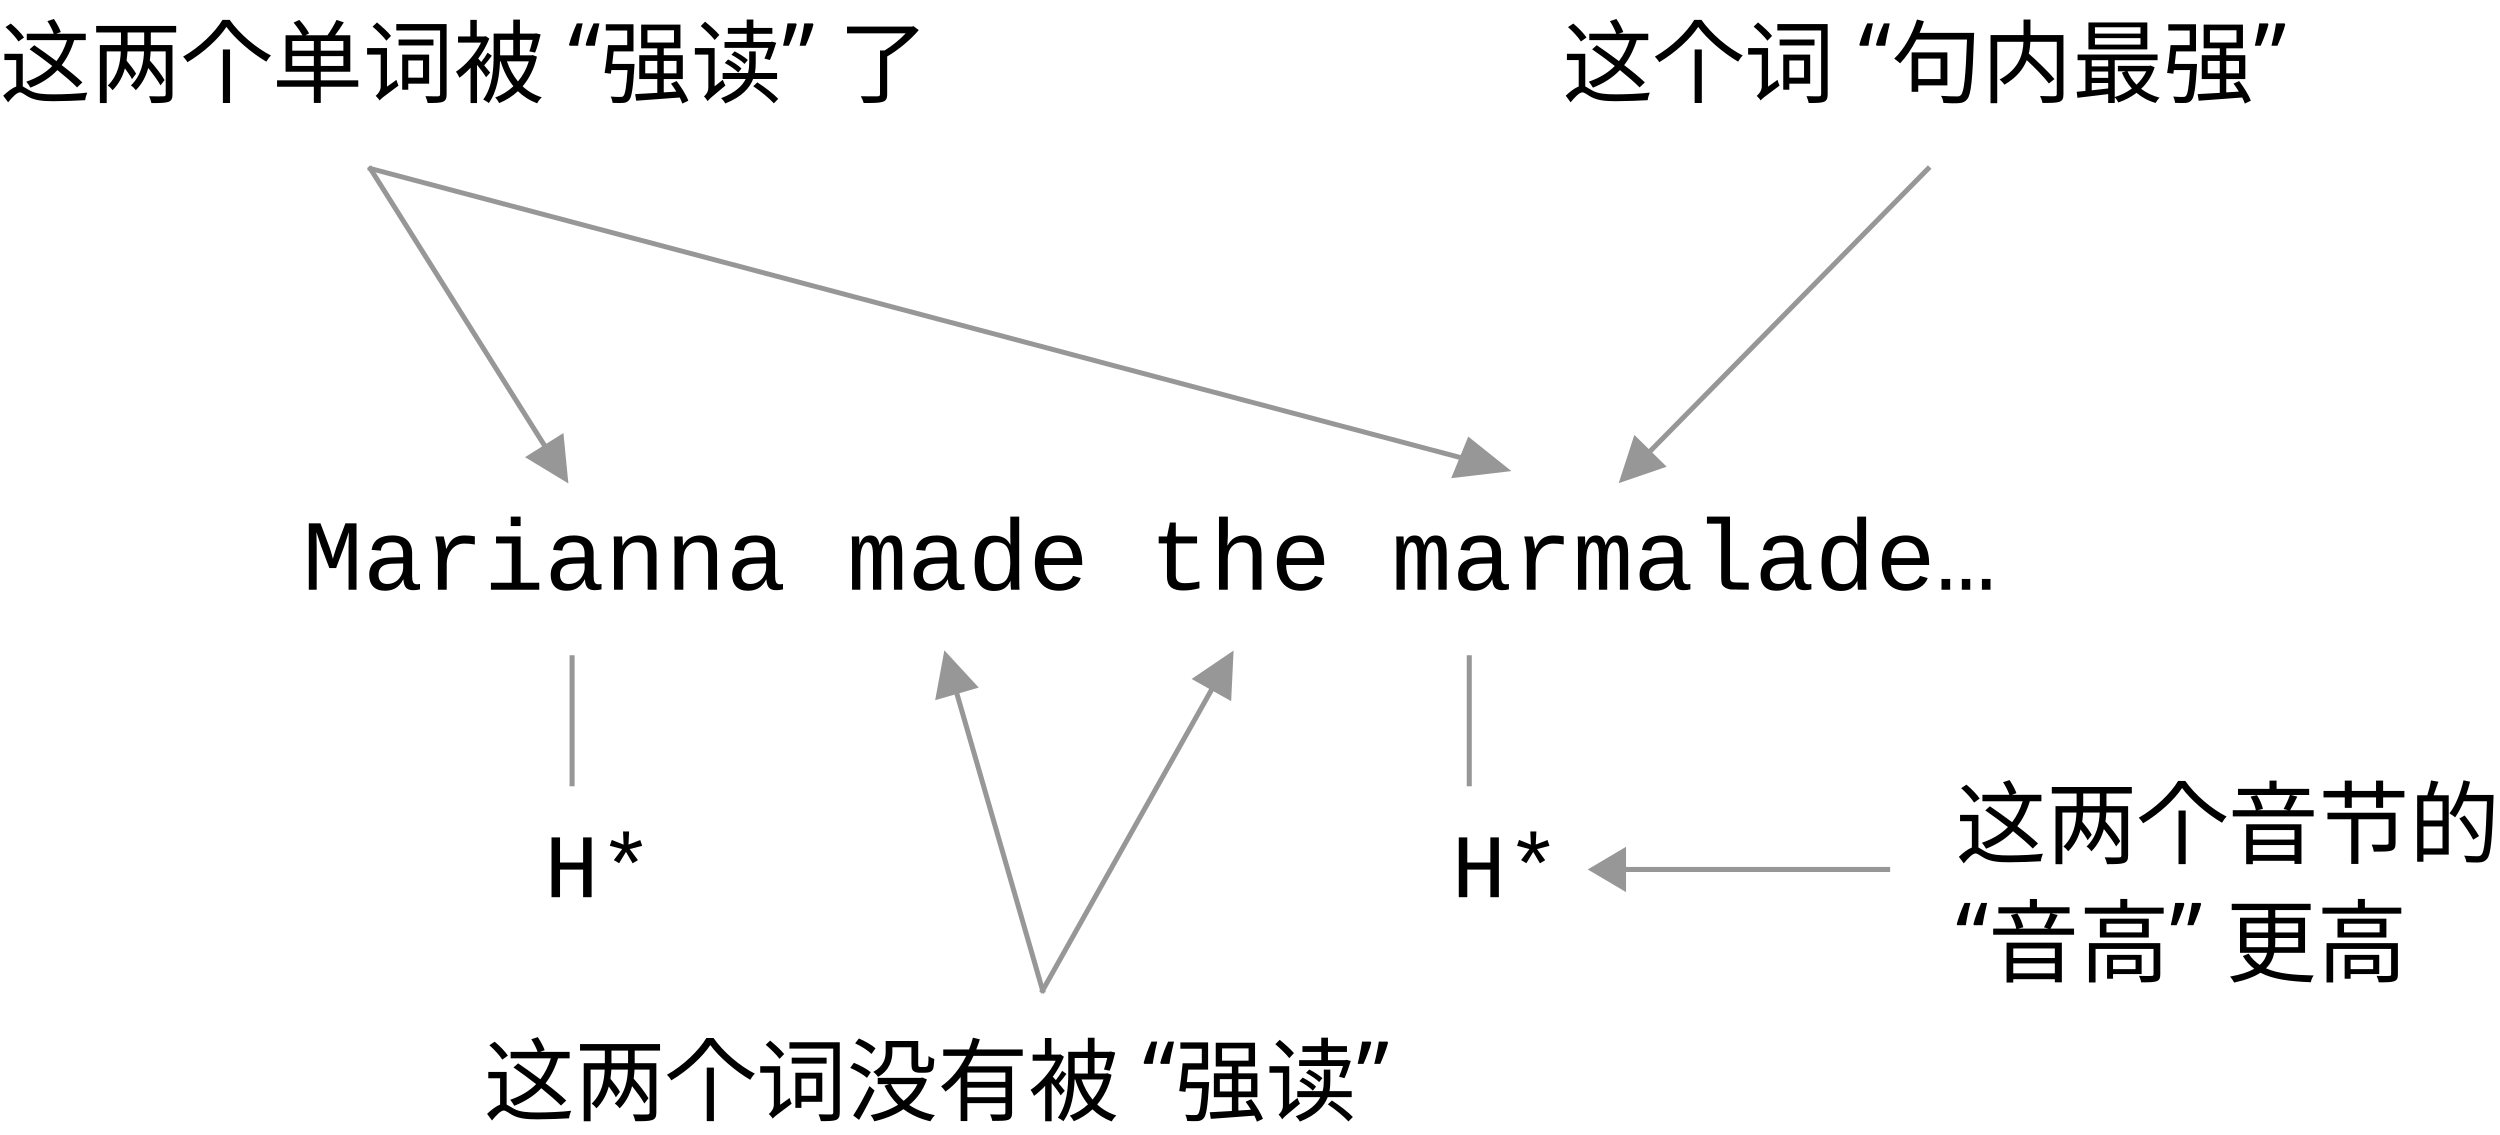
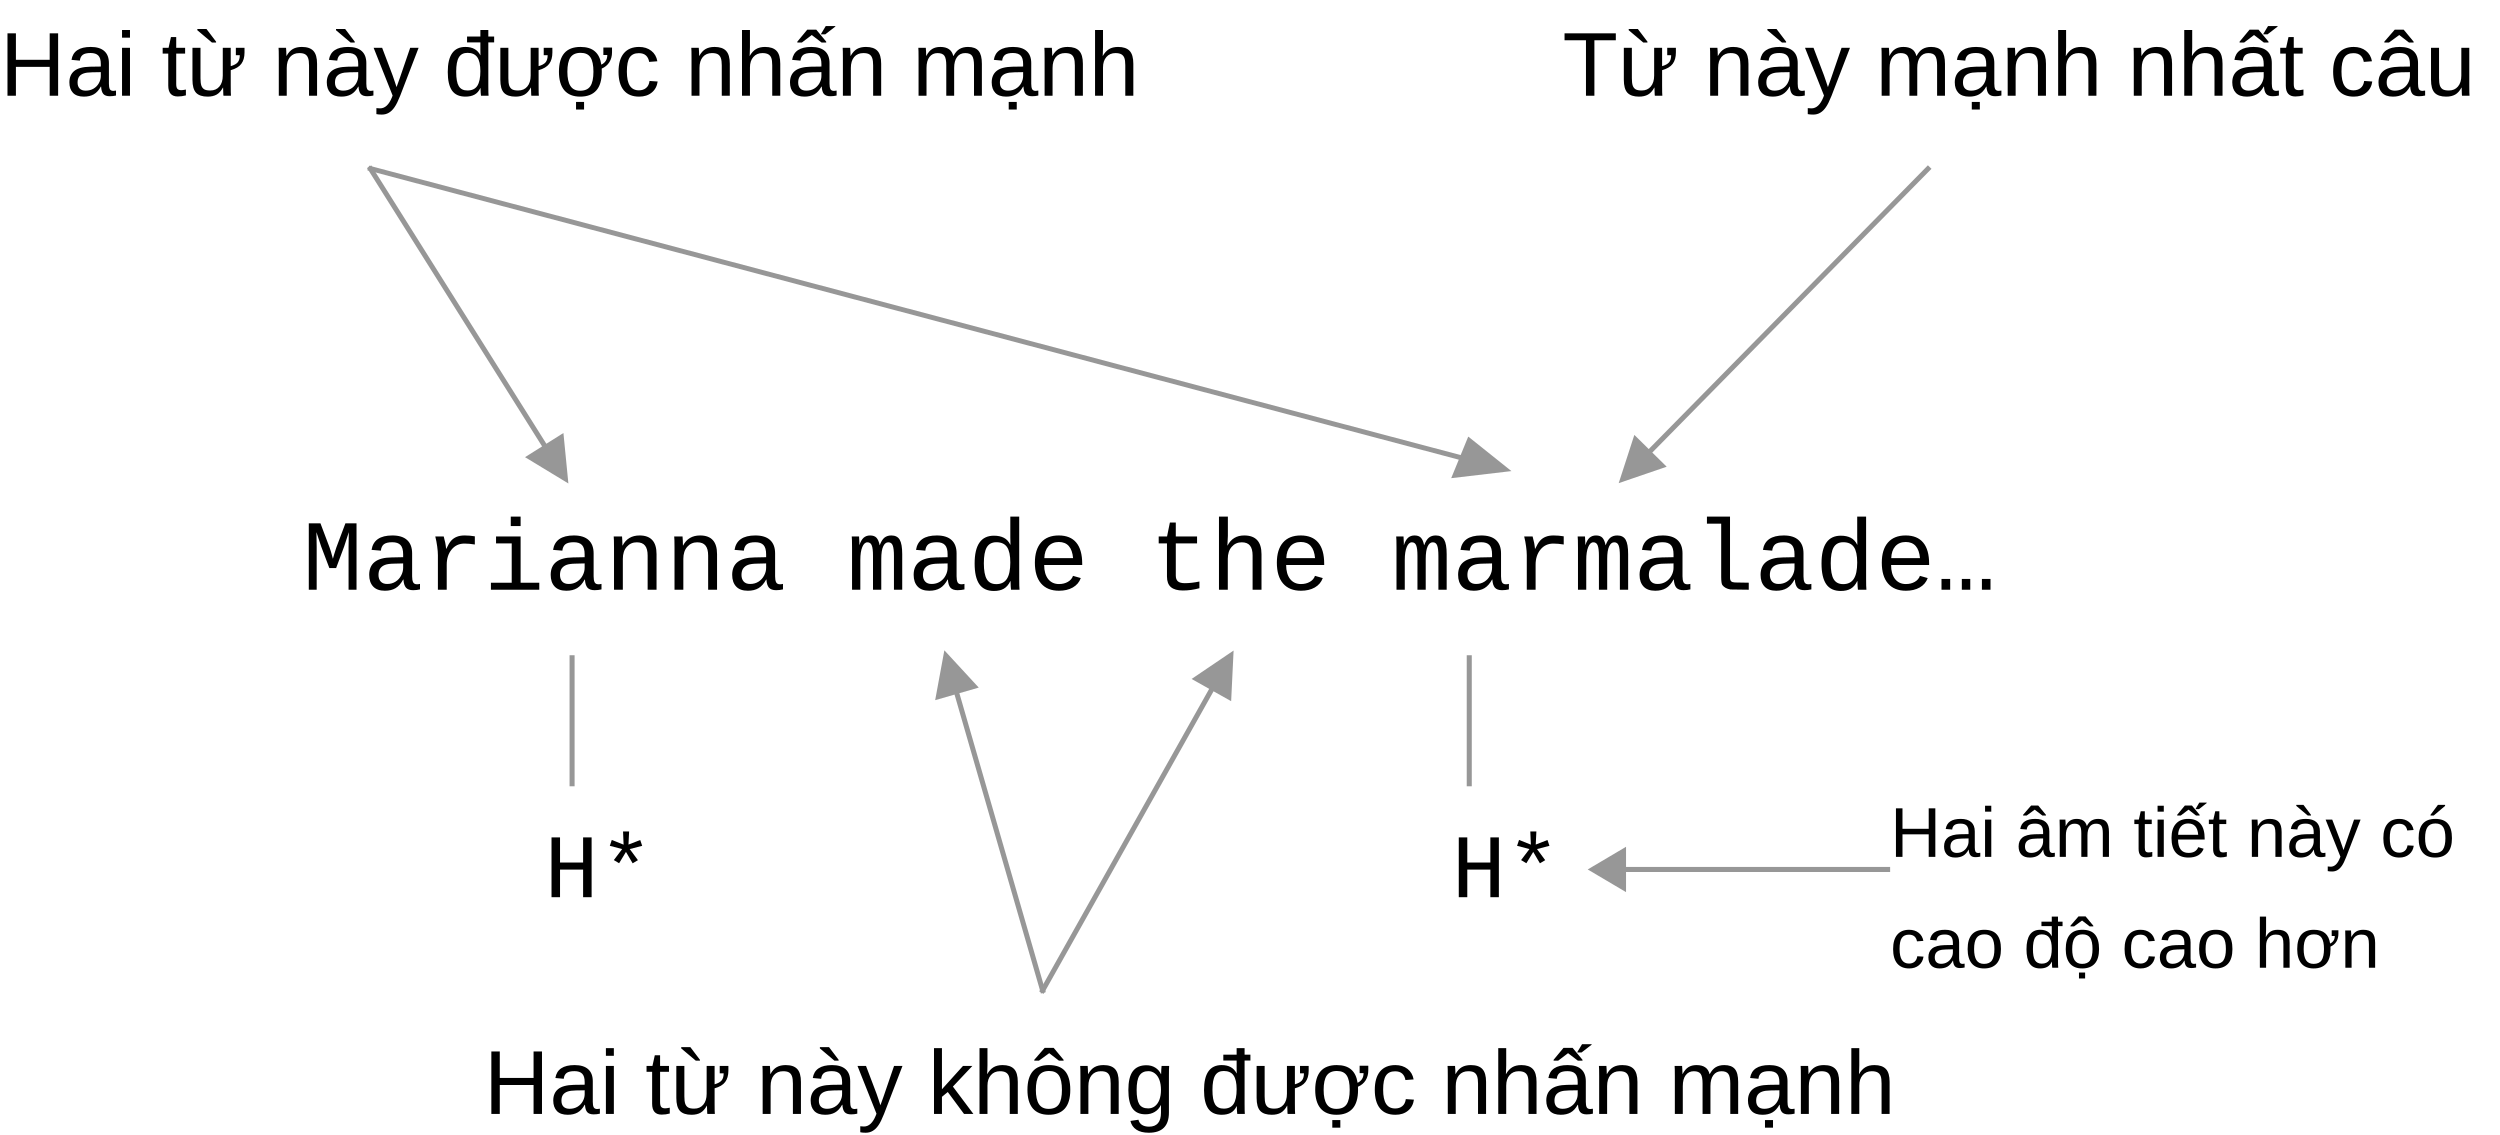
<svg xmlns="http://www.w3.org/2000/svg" width="496px" height="225px" viewBox="0 0 496 225" version="1.1">
  <g id="Page-1" stroke="none" stroke-width="1" fill="none" fill-rule="evenodd">
    <g id="nuclear-accented-words">
      <g id="Marianna-made-the-ma" transform="translate(60, 100)" fill="#000000" fill-rule="nonzero" font-family="CourierNewPSMT, Courier New" font-size="20" font-weight="normal">
        <text>
          <tspan x="0" y="17">Marianna made the marmalade…</tspan>
        </text>
      </g>
-       <g id="这两个单词被-“强读”-了" fill="#000000" fill-rule="nonzero" font-family="STKaiti" font-size="18" font-weight="normal">
+       <g id="hai-tu-duoc-nhan-manh" fill="#000000" fill-rule="nonzero" font-family="Arial, sans-serif" font-size="18" font-weight="normal">
        <text>
-           <tspan x="0" y="19">这两个单词被 “强读” 了</tspan>
+           <tspan x="0" y="19">Hai từ này được nhấn mạnh</tspan>
        </text>
      </g>
      <polygon id="Line" fill="#979797" fill-rule="nonzero" points="73.657 32.811 73.923 33.234 108.397 88.039 111.783 85.909 112.766 95.923 104.165 90.701 107.551 88.571 73.077 33.766 72.811 33.343" />
      <polygon id="Line-Copy" fill="#979797" fill-rule="nonzero" points="73.245 32.869 73.815 33.02 289.796 90.286 291.3 86.62 299.869 93.465 287.917 94.869 289.421 91.202 73.439 33.936 72.869 33.785" />
      <polygon id="Line-Copy-4" fill="#979797" fill-rule="nonzero" transform="translate(196.5069, 163.0694) scale(-1, 1) rotate(-180) translate(-196.5069, -163.0694)" points="206.517 129.02 207.478 129.297 207.339 129.778 190.339 188.611 194.183 189.722 187.361 197.119 185.536 187.224 189.379 188.333 206.378 129.5" />
      <polygon id="Line-Copy-3" fill="#979797" fill-rule="nonzero" transform="translate(225.4613, 163.1225) scale(-1, 1) rotate(-180) translate(-225.4613, -163.1225)" points="207.05 129.064 207.294 129.5 240.772 189.089 244.26 187.13 244.745 197.181 236.413 191.538 239.9 189.579 206.423 129.99 206.178 129.554" />
      <polygon id="Line-Copy-2" fill="#979797" fill-rule="nonzero" points="382.494 32.793 383.207 33.494 382.856 33.851 327.817 89.791 330.669 92.597 321.149 95.856 324.254 86.285 327.105 89.089 382.144 33.149" />
      <polygon id="Line-Copy-5" fill="#979797" fill-rule="nonzero" points="322.606 168 322.606 172 375 172 375 173 322.606 173 322.606 177 315 172.5" />
-       <g id="这个词-“句内最强”" transform="translate(310, 0)" fill="#000000" fill-rule="nonzero" font-family="STKaiti" font-size="18" font-weight="normal">
+       <g id="tu-manh-nhat-cau" transform="translate(310, 0)" fill="#000000" fill-rule="nonzero" font-family="Arial, sans-serif" font-size="18" font-weight="normal">
        <text>
-           <tspan x="0" y="19">这个词 “句内最强”</tspan>
+           <tspan x="0" y="19">Từ này mạnh nhất câu</tspan>
        </text>
      </g>
-       <g id="这两个词没有被-“强读”" transform="translate(96, 202)" fill="#000000" fill-rule="nonzero" font-family="STKaiti" font-size="18" font-weight="normal">
+       <g id="hai-tu-khong-nhan-manh" transform="translate(96, 202)" fill="#000000" fill-rule="nonzero" font-family="Arial, sans-serif" font-size="18" font-weight="normal">
        <text>
-           <tspan x="0" y="19">这两个词没有被 “强读”</tspan>
+           <tspan x="0" y="19">Hai từ này không được nhấn mạnh</tspan>
        </text>
      </g>
      <line x1="113.5" y1="130.5" x2="113.5" y2="155.5" id="Line-2" stroke="#979797" stroke-linecap="square" />
      <g id="H*" transform="translate(108, 163)" fill="#000000" fill-rule="nonzero" font-family="CourierNewPSMT, Courier New" font-size="18" font-weight="normal">
        <text>
          <tspan x="0" y="15">H*</tspan>
        </text>
      </g>
      <line x1="291.5" y1="130.5" x2="291.5" y2="155.5" id="Line-2-Copy" stroke="#979797" stroke-linecap="square" />
      <g id="H*-Copy" transform="translate(288, 163)" fill="#000000" fill-rule="nonzero" font-family="CourierNewPSMT, Courier New" font-size="18" font-weight="normal">
        <text id="H*">
          <tspan x="0" y="15">H*</tspan>
        </text>
      </g>
-       <g id="这两个音节的-“音高”-更高" transform="translate(388, 151)" fill="#000000" fill-rule="nonzero" font-family="STKaiti" font-size="18" font-weight="normal">
-         <text id="这两个音节的">
-           <tspan x="0" y="19">这两个音节的</tspan>
+       <g id="hai-am-tiet-cao-hon" transform="translate(375, 151)" fill="#000000" fill-rule="nonzero" font-family="Arial, sans-serif" font-size="14" font-weight="normal">
+         <text id="hai-am-tiet">
+           <tspan x="0" y="19">Hai âm tiết này có</tspan>
        </text>
-         <text id="“音高”-更高">
-           <tspan x="0" y="41">“音高” 更高</tspan>
+         <text id="cao-do-cao-hon">
+           <tspan x="0" y="41">cao độ cao hơn</tspan>
        </text>
      </g>
    </g>
  </g>
</svg>
